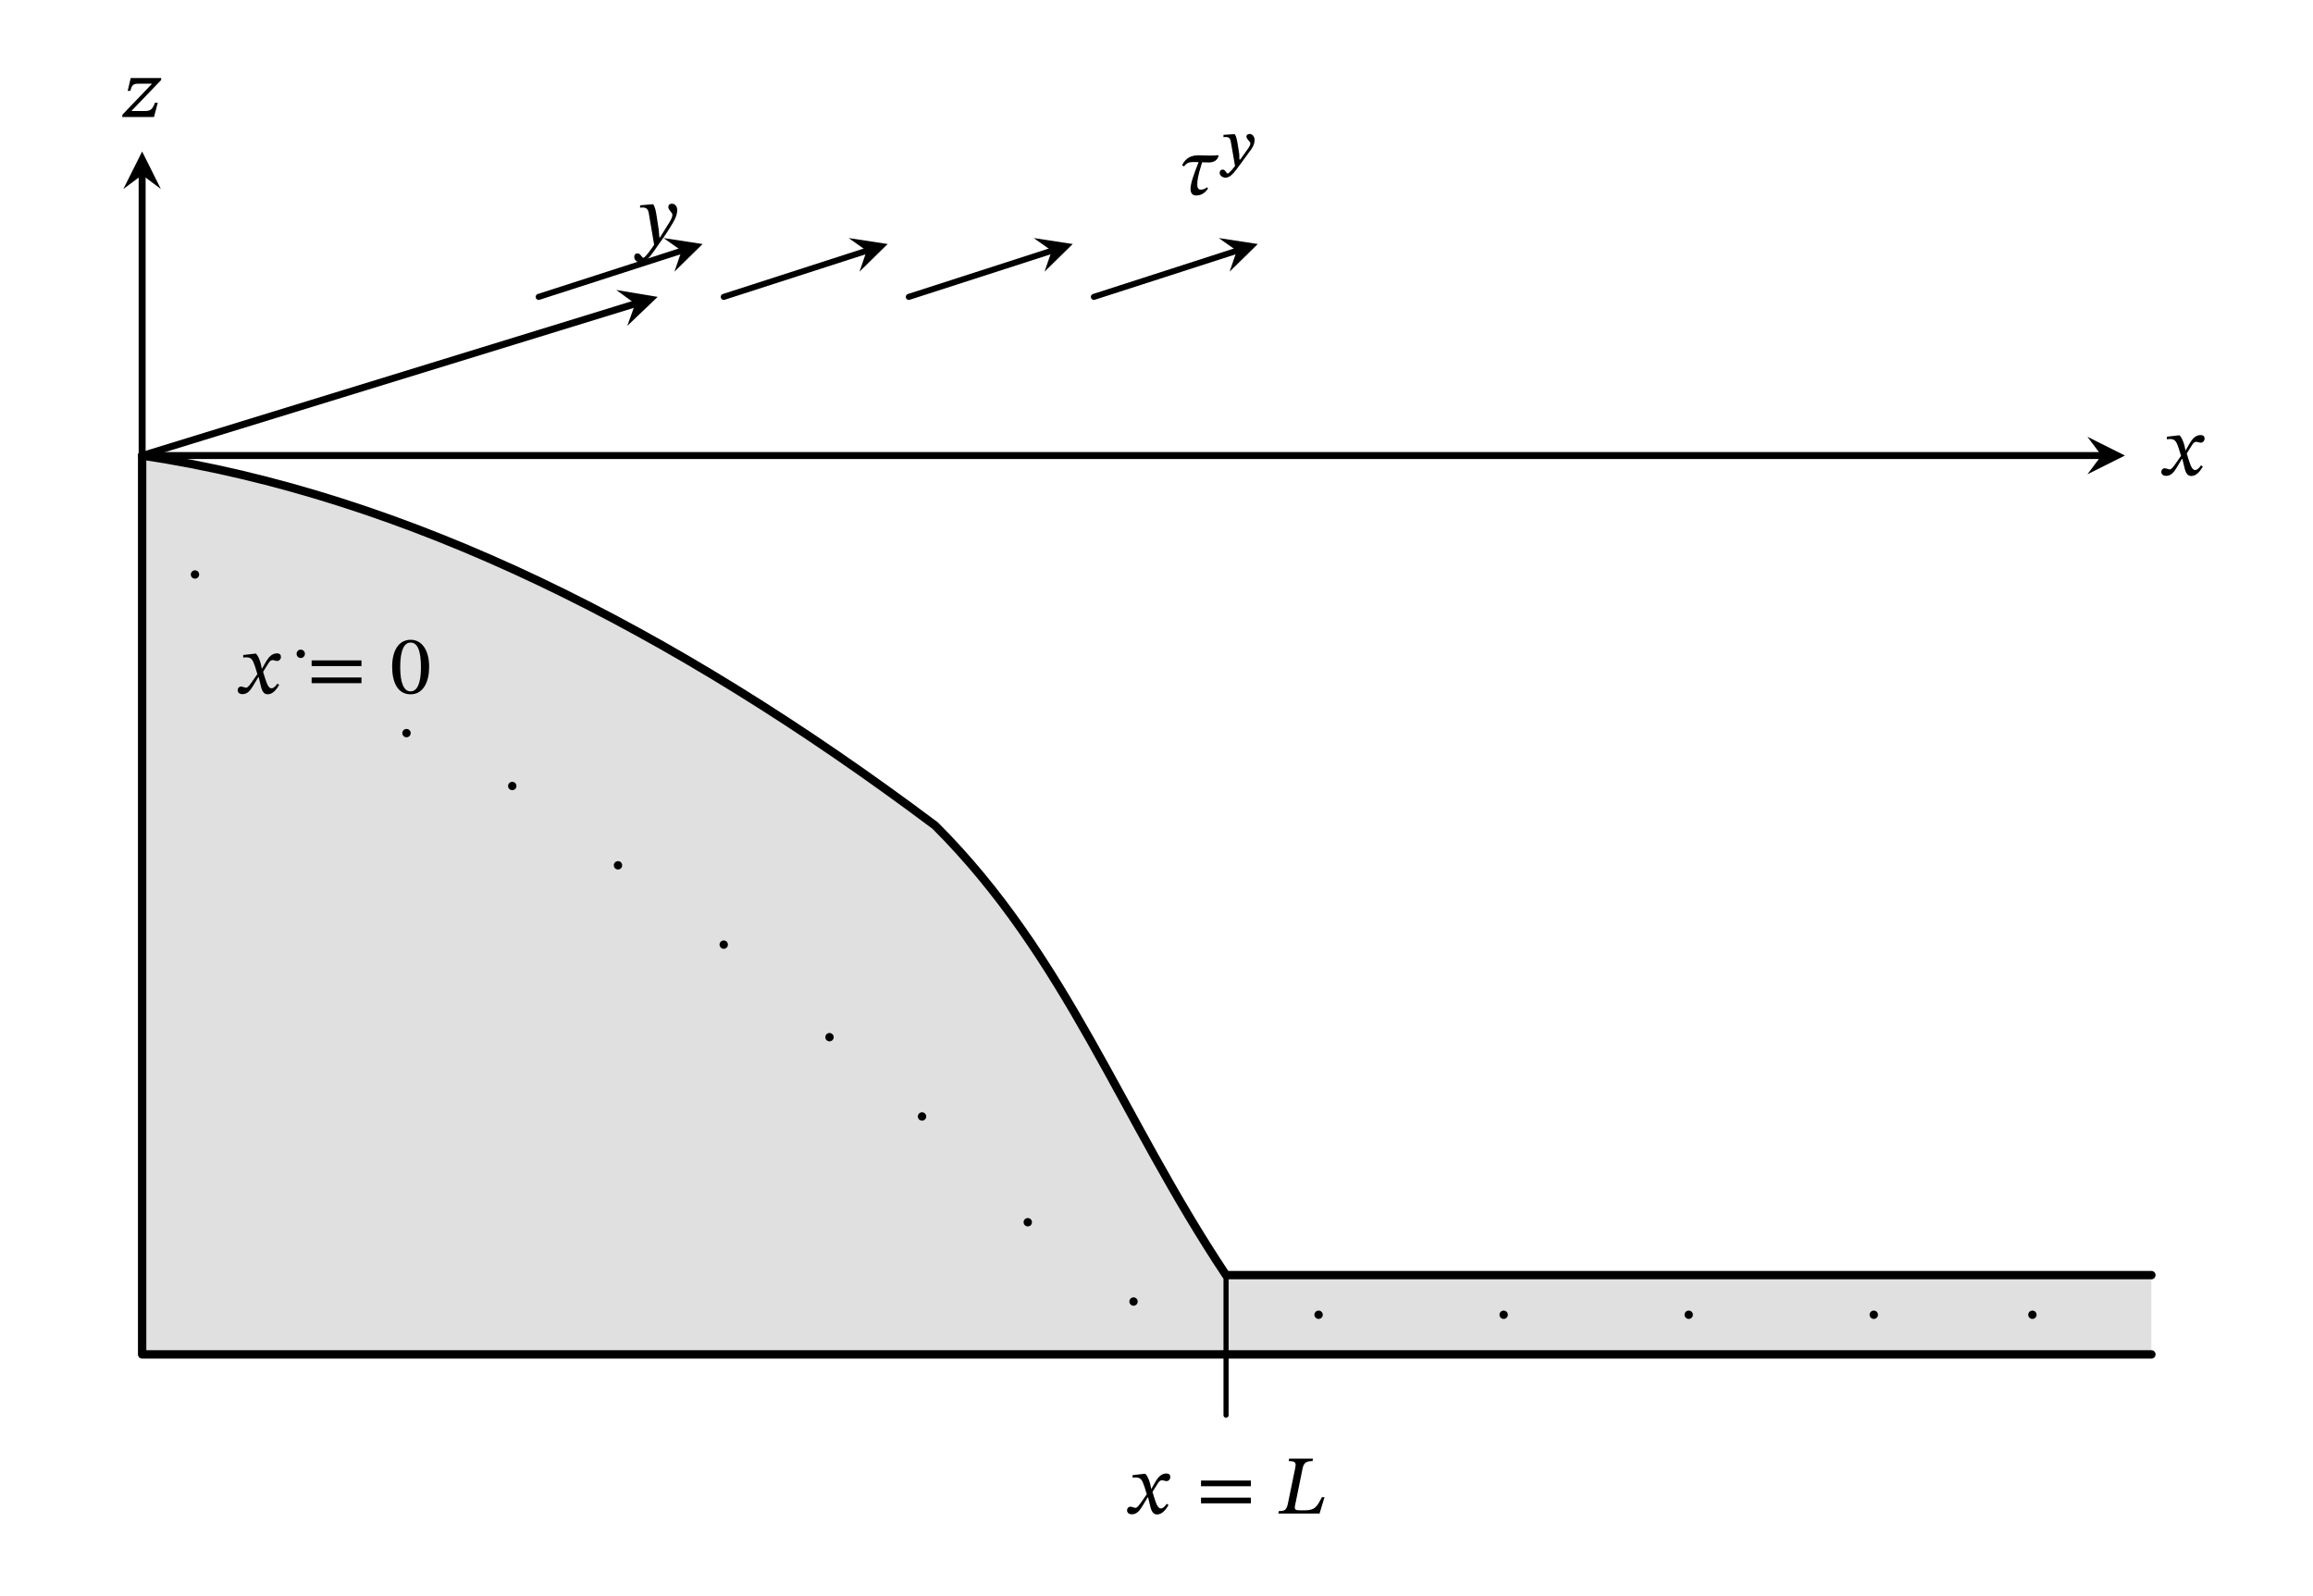
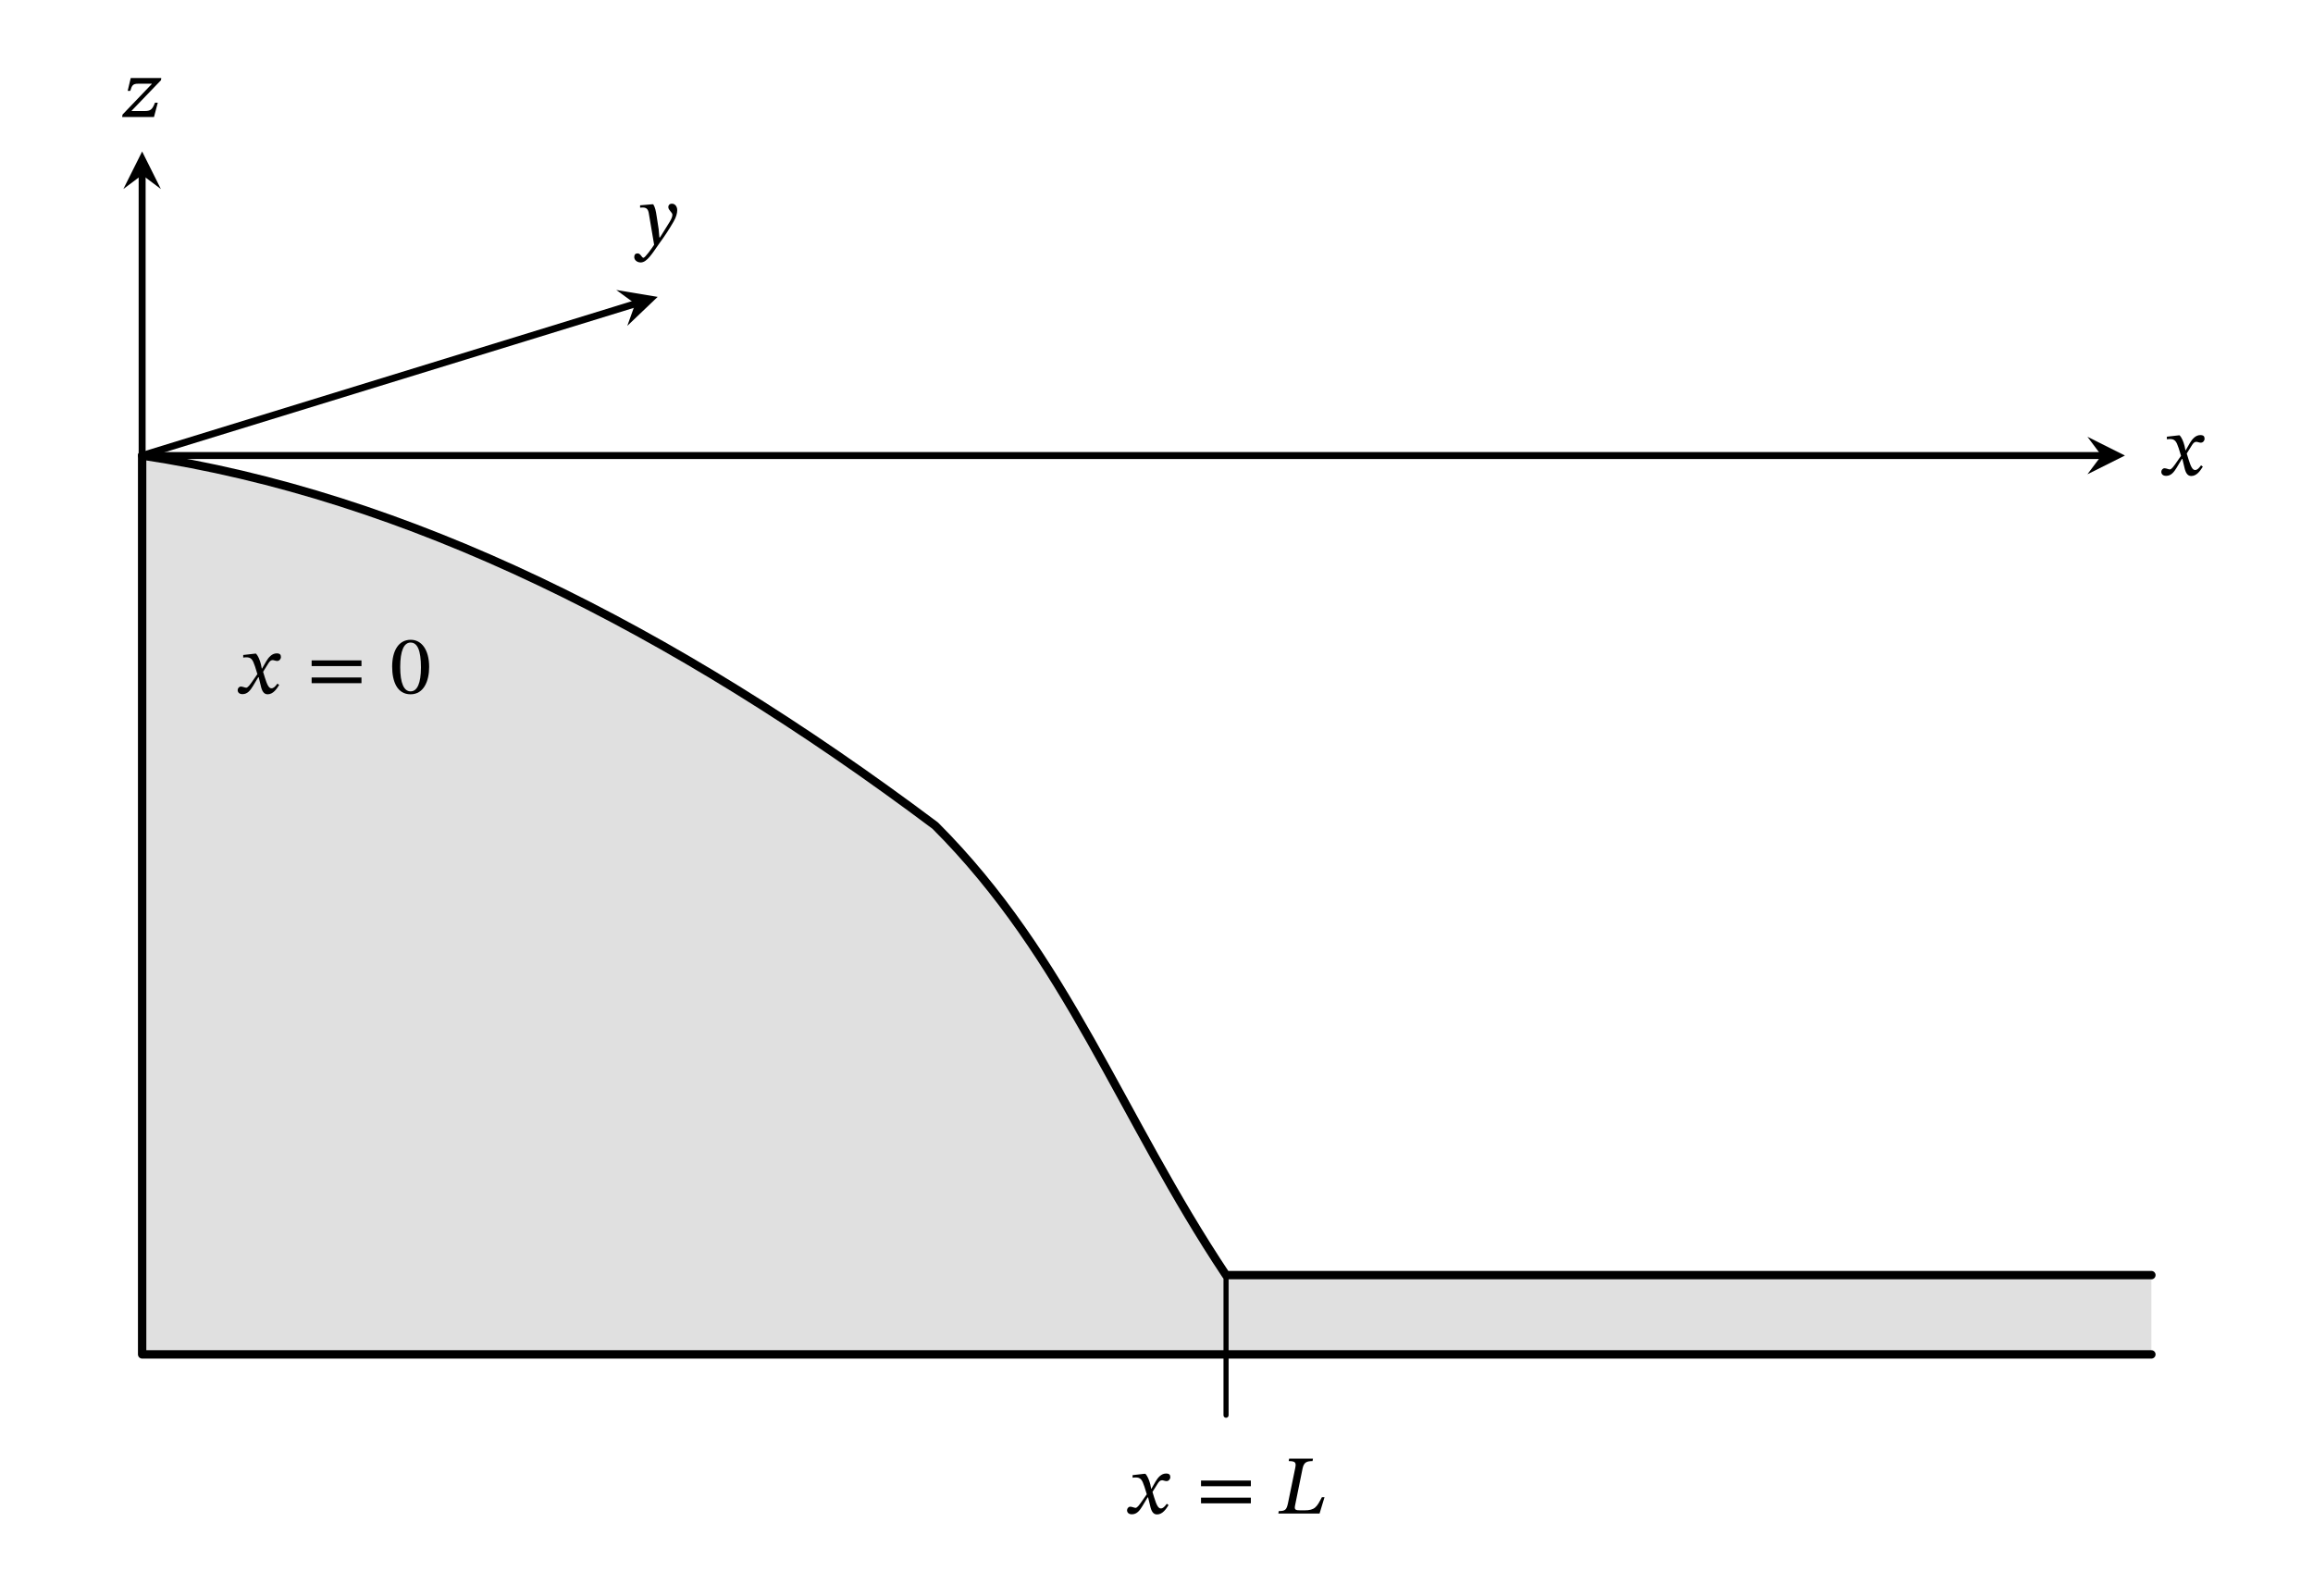
<svg xmlns="http://www.w3.org/2000/svg" xmlns:xlink="http://www.w3.org/1999/xlink" width="247.277pt" height="170.616pt" viewBox="0 0 247.277 170.616">
  <defs>
    <g>
      <g id="glyph-0-0">
        <path d="M 2.812 -2.656 L 2.781 -2.656 L 2.688 -3.125 C 2.562 -3.609 2.391 -4 2.172 -4.25 L 2.031 -4.25 L 0.797 -4.109 L 0.797 -3.828 C 0.797 -3.828 0.922 -3.859 1.078 -3.859 C 1.656 -3.875 1.812 -3.625 2.062 -2.875 L 2.312 -2.062 L 1.656 -1.125 C 1.312 -0.625 1.156 -0.609 1.125 -0.609 C 0.969 -0.609 0.75 -0.734 0.547 -0.734 C 0.344 -0.734 0.203 -0.531 0.203 -0.359 C 0.203 -0.141 0.344 0.078 0.719 0.078 C 1.266 0.078 1.562 -0.344 1.844 -0.797 L 2.406 -1.734 L 2.453 -1.734 L 2.672 -0.828 C 2.797 -0.25 3 0.094 3.406 0.094 C 4.016 0.094 4.391 -0.516 4.641 -0.906 L 4.453 -1.047 C 4.219 -0.734 4.047 -0.547 3.812 -0.547 C 3.547 -0.547 3.359 -0.891 3.109 -1.703 L 2.922 -2.312 L 3.469 -3.188 C 3.625 -3.438 3.75 -3.562 3.953 -3.562 C 4.062 -3.562 4.266 -3.469 4.422 -3.469 C 4.656 -3.469 4.828 -3.672 4.828 -3.891 C 4.828 -4.141 4.719 -4.281 4.375 -4.281 C 3.859 -4.281 3.5 -3.844 3.25 -3.422 Z M 2.812 -2.656 " />
      </g>
      <g id="glyph-0-1">
        <path d="M 3.922 -1.531 L 3.625 -1.531 C 3.328 -0.781 3.141 -0.641 2.5 -0.641 L 1.125 -0.641 L 1.125 -0.672 L 4.266 -3.938 L 4.297 -4.172 L 1.031 -4.172 L 0.703 -2.797 L 0.984 -2.797 C 1.156 -3.391 1.266 -3.562 1.828 -3.562 L 3.281 -3.562 L 3.281 -3.531 L 0.156 -0.266 L 0.109 0 L 3.516 0 Z M 3.922 -1.531 " />
      </g>
      <g id="glyph-0-2">
        <path d="M 2.25 -2.906 C 2.141 -3.625 2.078 -3.906 1.875 -4.25 L 1.75 -4.25 L 0.469 -4.141 L 0.469 -3.891 C 0.469 -3.891 0.656 -3.906 0.781 -3.906 C 1.328 -3.906 1.375 -3.469 1.438 -3.062 L 1.969 0.078 C 1.719 0.469 1 1.469 0.828 1.469 C 0.641 1.469 0.531 1 0.203 1 C -0.016 1 -0.156 1.125 -0.156 1.391 C -0.156 1.719 0.156 1.969 0.531 1.969 C 1.219 1.969 1.766 1 2.578 -0.141 C 3.047 -0.781 3.562 -1.547 4.047 -2.391 C 4.328 -2.875 4.438 -3.281 4.438 -3.625 C 4.438 -4.016 4.203 -4.312 3.875 -4.312 C 3.609 -4.312 3.484 -4.141 3.484 -3.953 C 3.484 -3.625 3.922 -3.375 3.922 -3.141 C 3.922 -2.922 3.828 -2.703 3.625 -2.359 L 2.594 -0.703 L 2.531 -0.703 L 2.453 -1.594 Z M 2.25 -2.906 " />
      </g>
      <g id="glyph-0-3">
        <path d="M 5.875 -2.922 L 5.875 -3.531 L 0.547 -3.531 L 0.547 -2.922 Z M 5.875 -1.094 L 5.875 -1.703 L 0.547 -1.703 L 0.547 -1.094 Z M 5.875 -1.094 " />
      </g>
      <g id="glyph-0-4">
        <path d="M 4.188 -2.828 C 4.188 -4.672 3.375 -5.734 2.219 -5.734 C 0.922 -5.734 0.234 -4.562 0.234 -2.859 C 0.234 -1.281 0.766 0.094 2.203 0.094 C 3.609 0.094 4.188 -1.312 4.188 -2.828 Z M 3.312 -2.781 C 3.312 -1.062 2.906 -0.219 2.203 -0.219 C 1.5 -0.219 1.094 -1.078 1.094 -2.812 C 1.094 -4.578 1.5 -5.438 2.203 -5.438 C 2.938 -5.438 3.312 -4.594 3.312 -2.781 Z M 3.312 -2.781 " />
      </g>
      <g id="glyph-0-5">
        <path d="M 4.828 -1.75 L 4.547 -1.75 C 4 -0.703 3.812 -0.344 2.672 -0.344 L 2.25 -0.344 C 1.719 -0.344 1.594 -0.422 1.672 -0.828 L 2.484 -4.828 C 2.625 -5.469 2.906 -5.609 3.547 -5.609 L 3.594 -5.875 L 1.047 -5.875 L 1 -5.609 C 1.766 -5.609 1.812 -5.422 1.688 -4.828 L 0.922 -1.109 C 0.766 -0.391 0.625 -0.266 -0.062 -0.266 L -0.109 0 L 4.297 0 Z M 4.828 -1.75 " />
      </g>
-       <g id="glyph-0-6">
-         <path d="M 1.172 -0.625 C 1.172 -0.219 1.344 0.078 1.75 0.078 C 2.359 0.078 2.719 -0.219 3.047 -0.656 L 2.922 -0.797 C 2.766 -0.672 2.594 -0.547 2.25 -0.547 C 1.953 -0.547 1.891 -0.828 1.891 -1.094 C 1.891 -1.516 1.938 -1.953 2.406 -3.469 C 2.781 -3.453 3.016 -3.453 3.156 -3.453 C 3.797 -3.453 4.078 -3.828 4.156 -4.109 L 4.141 -4.234 C 3.859 -4.203 3.562 -4.188 3.25 -4.188 C 2.891 -4.188 2.453 -4.219 2.031 -4.219 C 1.266 -4.219 0.656 -3.953 0.266 -3.156 L 0.469 -3.031 C 0.766 -3.391 0.953 -3.5 1.547 -3.5 C 1.688 -3.5 1.812 -3.5 1.969 -3.484 C 2 -3.484 2.016 -3.484 2.031 -3.484 C 1.531 -2.219 1.172 -1.234 1.172 -0.625 Z M 1.172 -0.625 " />
-       </g>
-       <g id="glyph-1-0">
-         <path d="M 1.969 -2.219 C 1.875 -2.766 1.812 -3.016 1.672 -3.25 L 1.469 -3.25 L 0.453 -3.188 L 0.453 -2.938 C 0.453 -2.938 0.625 -2.953 0.719 -2.953 C 1.188 -2.953 1.203 -2.625 1.266 -2.297 L 1.688 0.141 C 1.484 0.422 1.031 0.953 0.906 0.953 C 0.75 0.953 0.672 0.531 0.375 0.531 C 0.172 0.531 0.047 0.656 0.047 0.891 C 0.047 1.156 0.344 1.391 0.672 1.391 C 1.25 1.391 1.688 0.719 2.234 -0.016 C 2.781 -0.75 3.031 -1.094 3.422 -1.641 C 3.703 -2.047 3.781 -2.344 3.781 -2.656 C 3.781 -2.969 3.547 -3.281 3.266 -3.281 C 3.031 -3.281 2.906 -3.156 2.906 -3 C 2.906 -2.719 3.328 -2.484 3.328 -2.281 C 3.328 -2.094 3.234 -1.922 3.047 -1.672 L 2.25 -0.547 L 2.156 -0.547 L 2.141 -1.125 Z M 1.969 -2.219 " />
-       </g>
    </g>
  </defs>
  <path fill="none" stroke-width="0.747" stroke-linecap="round" stroke-linejoin="round" stroke="rgb(0%, 0%, 0%)" stroke-opacity="1" stroke-miterlimit="10" d="M 29.765 126.14 L 239.846 126.14 " transform="matrix(0.997085, 0, 0, -0.997085, -14.48265, 174.4713)" />
  <path fill-rule="nonzero" fill="rgb(0%, 0%, 0%)" fill-opacity="1" d="M 227.172 48.699 L 223.16 46.691 L 224.664 48.699 L 223.16 50.703 " />
  <g fill="rgb(0%, 0%, 0%)" fill-opacity="1">
    <use xlink:href="#glyph-0-0" x="230.857" y="50.794" />
  </g>
  <path fill="none" stroke-width="0.747" stroke-linecap="round" stroke-linejoin="round" stroke="rgb(0%, 0%, 0%)" stroke-opacity="1" stroke-miterlimit="10" d="M 29.765 126.14 L 29.765 156.224 " transform="matrix(0.997085, 0, 0, -0.997085, -14.48265, 174.4713)" />
  <path fill-rule="nonzero" fill="rgb(0%, 0%, 0%)" fill-opacity="1" d="M 15.195 16.195 L 13.188 20.207 L 15.195 18.703 L 17.199 20.207 " />
  <g fill="rgb(0%, 0%, 0%)" fill-opacity="1">
    <use xlink:href="#glyph-0-1" x="12.946" y="12.511" />
  </g>
  <path fill="none" stroke-width="0.747" stroke-linecap="round" stroke-linejoin="round" stroke="rgb(0%, 0%, 0%)" stroke-opacity="1" stroke-miterlimit="10" d="M 29.765 126.14 L 82.634 142.41 " transform="matrix(0.997085, 0, 0, -0.997085, -14.48265, 174.4713)" />
  <path fill-rule="nonzero" fill="rgb(0%, 0%, 0%)" fill-opacity="1" d="M 70.309 31.738 L 65.883 31 L 67.91 32.477 L 67.062 34.836 " />
  <g fill="rgb(0%, 0%, 0%)" fill-opacity="1">
    <use xlink:href="#glyph-0-2" x="67.962" y="26.089" />
  </g>
  <path fill-rule="nonzero" fill="rgb(87.999%, 87.999%, 87.999%)" fill-opacity="1" d="M 15.195 48.699 C 43.457 52.938 71.723 67.07 99.984 88.266 C 114.117 102.398 119.77 119.355 131.074 136.316 L 230 136.316 L 230 144.793 L 15.195 144.793 Z M 15.195 48.699 " />
  <path fill="none" stroke-width="0.897" stroke-linecap="round" stroke-linejoin="round" stroke="rgb(0%, 0%, 0%)" stroke-opacity="1" stroke-miterlimit="10" d="M 29.765 126.14 C 58.109 121.889 86.457 107.715 114.802 86.458 C 128.976 72.284 134.645 55.277 145.982 38.266 L 245.197 38.266 " transform="matrix(0.997085, 0, 0, -0.997085, -14.48265, 174.4713)" />
  <path fill="none" stroke-width="0.897" stroke-linecap="round" stroke-linejoin="round" stroke="rgb(0%, 0%, 0%)" stroke-opacity="1" stroke-miterlimit="10" d="M 29.765 126.14 L 29.765 29.765 L 245.197 29.765 " transform="matrix(0.997085, 0, 0, -0.997085, -14.48265, 174.4713)" />
-   <path fill-rule="nonzero" fill="rgb(0%, 0%, 0%)" fill-opacity="1" d="M 21.293 61.418 C 21.293 61.168 21.094 60.969 20.848 60.969 C 20.602 60.969 20.398 61.168 20.398 61.418 C 20.398 61.664 20.602 61.863 20.848 61.863 C 21.094 61.863 21.293 61.664 21.293 61.418 Z M 21.293 61.418 " />
-   <path fill-rule="nonzero" fill="rgb(0%, 0%, 0%)" fill-opacity="1" d="M 32.598 69.895 C 32.598 69.648 32.398 69.449 32.152 69.449 C 31.906 69.449 31.707 69.648 31.707 69.895 C 31.707 70.141 31.906 70.344 32.152 70.344 C 32.398 70.344 32.598 70.141 32.598 69.895 Z M 32.598 69.895 " />
-   <path fill-rule="nonzero" fill="rgb(0%, 0%, 0%)" fill-opacity="1" d="M 43.906 78.375 C 43.906 78.129 43.707 77.926 43.457 77.926 C 43.211 77.926 43.012 78.129 43.012 78.375 C 43.012 78.621 43.211 78.82 43.457 78.82 C 43.707 78.82 43.906 78.621 43.906 78.375 Z M 43.906 78.375 " />
-   <path fill-rule="nonzero" fill="rgb(0%, 0%, 0%)" fill-opacity="1" d="M 55.211 84.027 C 55.211 83.781 55.012 83.582 54.762 83.582 C 54.516 83.582 54.316 83.781 54.316 84.027 C 54.316 84.273 54.516 84.473 54.762 84.473 C 55.012 84.473 55.211 84.273 55.211 84.027 Z M 55.211 84.027 " />
-   <path fill-rule="nonzero" fill="rgb(0%, 0%, 0%)" fill-opacity="1" d="M 66.516 92.508 C 66.516 92.258 66.316 92.059 66.07 92.059 C 65.824 92.059 65.621 92.258 65.621 92.508 C 65.621 92.754 65.824 92.953 66.07 92.953 C 66.316 92.953 66.516 92.754 66.516 92.508 Z M 66.516 92.508 " />
-   <path fill-rule="nonzero" fill="rgb(0%, 0%, 0%)" fill-opacity="1" d="M 77.82 100.984 C 77.82 100.738 77.621 100.539 77.375 100.539 C 77.129 100.539 76.926 100.738 76.926 100.984 C 76.926 101.23 77.129 101.434 77.375 101.434 C 77.621 101.434 77.82 101.23 77.82 100.984 Z M 77.82 100.984 " />
-   <path fill-rule="nonzero" fill="rgb(0%, 0%, 0%)" fill-opacity="1" d="M 89.129 110.879 C 89.129 110.633 88.926 110.43 88.68 110.43 C 88.434 110.43 88.234 110.633 88.234 110.879 C 88.234 111.125 88.434 111.324 88.68 111.324 C 88.926 111.324 89.129 111.125 89.129 110.879 Z M 89.129 110.879 " />
-   <path fill-rule="nonzero" fill="rgb(0%, 0%, 0%)" fill-opacity="1" d="M 99.02 119.355 C 99.02 119.109 98.82 118.91 98.574 118.91 C 98.324 118.91 98.125 119.109 98.125 119.355 C 98.125 119.605 98.324 119.805 98.574 119.805 C 98.82 119.805 99.02 119.605 99.02 119.355 Z M 99.02 119.355 " />
-   <path fill-rule="nonzero" fill="rgb(0%, 0%, 0%)" fill-opacity="1" d="M 110.324 130.664 C 110.324 130.414 110.125 130.215 109.879 130.215 C 109.633 130.215 109.43 130.414 109.43 130.664 C 109.43 130.91 109.633 131.109 109.879 131.109 C 110.125 131.109 110.324 130.91 110.324 130.664 Z M 110.324 130.664 " />
-   <path fill-rule="nonzero" fill="rgb(0%, 0%, 0%)" fill-opacity="1" d="M 121.629 139.141 C 121.629 138.895 121.43 138.695 121.184 138.695 C 120.938 138.695 120.738 138.895 120.738 139.141 C 120.738 139.387 120.938 139.59 121.184 139.59 C 121.43 139.59 121.629 139.387 121.629 139.141 Z M 121.629 139.141 " />
-   <path fill-rule="nonzero" fill="rgb(0%, 0%, 0%)" fill-opacity="1" d="M 141.414 140.555 C 141.414 140.309 141.215 140.109 140.969 140.109 C 140.723 140.109 140.52 140.309 140.52 140.555 C 140.52 140.801 140.723 141 140.969 141 C 141.215 141 141.414 140.801 141.414 140.555 Z M 141.414 140.555 " />
-   <path fill-rule="nonzero" fill="rgb(0%, 0%, 0%)" fill-opacity="1" d="M 161.199 140.555 C 161.199 140.309 161 140.109 160.754 140.109 C 160.508 140.109 160.305 140.309 160.305 140.555 C 160.305 140.801 160.508 141 160.754 141 C 161 141 161.199 140.801 161.199 140.555 Z M 161.199 140.555 " />
-   <path fill-rule="nonzero" fill="rgb(0%, 0%, 0%)" fill-opacity="1" d="M 180.984 140.555 C 180.984 140.309 180.785 140.109 180.539 140.109 C 180.289 140.109 180.09 140.309 180.09 140.555 C 180.09 140.801 180.289 141 180.539 141 C 180.785 141 180.984 140.801 180.984 140.555 Z M 180.984 140.555 " />
-   <path fill-rule="nonzero" fill="rgb(0%, 0%, 0%)" fill-opacity="1" d="M 200.77 140.555 C 200.77 140.309 200.57 140.109 200.324 140.109 C 200.074 140.109 199.875 140.309 199.875 140.555 C 199.875 140.801 200.074 141 200.324 141 C 200.57 141 200.77 140.801 200.77 140.555 Z M 200.77 140.555 " />
-   <path fill-rule="nonzero" fill="rgb(0%, 0%, 0%)" fill-opacity="1" d="M 217.727 140.555 C 217.727 140.309 217.527 140.109 217.281 140.109 C 217.035 140.109 216.832 140.309 216.832 140.555 C 216.832 140.801 217.035 141 217.281 141 C 217.527 141 217.727 140.801 217.727 140.555 Z M 217.727 140.555 " />
  <g fill="rgb(0%, 0%, 0%)" fill-opacity="1">
    <use xlink:href="#glyph-0-0" x="25.205" y="74.13" />
  </g>
  <g fill="rgb(0%, 0%, 0%)" fill-opacity="1">
    <use xlink:href="#glyph-0-3" x="32.769" y="74.13" />
  </g>
  <g fill="rgb(0%, 0%, 0%)" fill-opacity="1">
    <use xlink:href="#glyph-0-4" x="41.691" y="74.13" />
  </g>
  <path fill="none" stroke-width="0.548" stroke-linecap="round" stroke-linejoin="round" stroke="rgb(0%, 0%, 0%)" stroke-opacity="1" stroke-miterlimit="10" d="M 145.982 23.246 L 145.982 38.266 " transform="matrix(0.997085, 0, 0, -0.997085, -14.48265, 174.4713)" />
  <g fill="rgb(0%, 0%, 0%)" fill-opacity="1">
    <use xlink:href="#glyph-0-0" x="120.287" y="161.808" />
  </g>
  <g fill="rgb(0%, 0%, 0%)" fill-opacity="1">
    <use xlink:href="#glyph-0-3" x="127.851" y="161.808" />
  </g>
  <g fill="rgb(0%, 0%, 0%)" fill-opacity="1">
    <use xlink:href="#glyph-0-5" x="136.773" y="161.808" />
  </g>
-   <path fill="none" stroke-width="0.648" stroke-linecap="round" stroke-linejoin="round" stroke="rgb(0%, 0%, 0%)" stroke-opacity="1" stroke-miterlimit="10" d="M 72.283 143.15 L 87.605 148.094 " transform="matrix(0.997085, 0, 0, -0.997085, -14.48265, 174.4713)" />
-   <path fill-rule="nonzero" fill="rgb(0%, 0%, 0%)" fill-opacity="1" d="M 75.113 26.086 L 70.941 25.449 L 72.867 26.809 L 72.102 29.043 " />
-   <path fill="none" stroke-width="0.648" stroke-linecap="round" stroke-linejoin="round" stroke="rgb(0%, 0%, 0%)" stroke-opacity="1" stroke-miterlimit="10" d="M 92.126 143.15 L 107.448 148.094 " transform="matrix(0.997085, 0, 0, -0.997085, -14.48265, 174.4713)" />
-   <path fill-rule="nonzero" fill="rgb(0%, 0%, 0%)" fill-opacity="1" d="M 94.898 26.086 L 90.727 25.449 L 92.652 26.809 L 91.887 29.043 " />
-   <path fill="none" stroke-width="0.648" stroke-linecap="round" stroke-linejoin="round" stroke="rgb(0%, 0%, 0%)" stroke-opacity="1" stroke-miterlimit="10" d="M 111.969 143.15 L 127.291 148.094 " transform="matrix(0.997085, 0, 0, -0.997085, -14.48265, 174.4713)" />
-   <path fill-rule="nonzero" fill="rgb(0%, 0%, 0%)" fill-opacity="1" d="M 114.684 26.086 L 110.512 25.449 L 112.438 26.809 L 111.668 29.043 " />
-   <path fill="none" stroke-width="0.648" stroke-linecap="round" stroke-linejoin="round" stroke="rgb(0%, 0%, 0%)" stroke-opacity="1" stroke-miterlimit="10" d="M 131.812 143.15 L 147.134 148.094 " transform="matrix(0.997085, 0, 0, -0.997085, -14.48265, 174.4713)" />
-   <path fill-rule="nonzero" fill="rgb(0%, 0%, 0%)" fill-opacity="1" d="M 134.469 26.086 L 130.297 25.449 L 132.223 26.809 L 131.453 29.043 " />
-   <g fill="rgb(0%, 0%, 0%)" fill-opacity="1">
-     <use xlink:href="#glyph-0-6" x="126.107" y="20.82" />
-   </g>
-   <g fill="rgb(0%, 0%, 0%)" fill-opacity="1">
-     <use xlink:href="#glyph-1-0" x="130.345" y="17.601" />
-   </g>
</svg>
